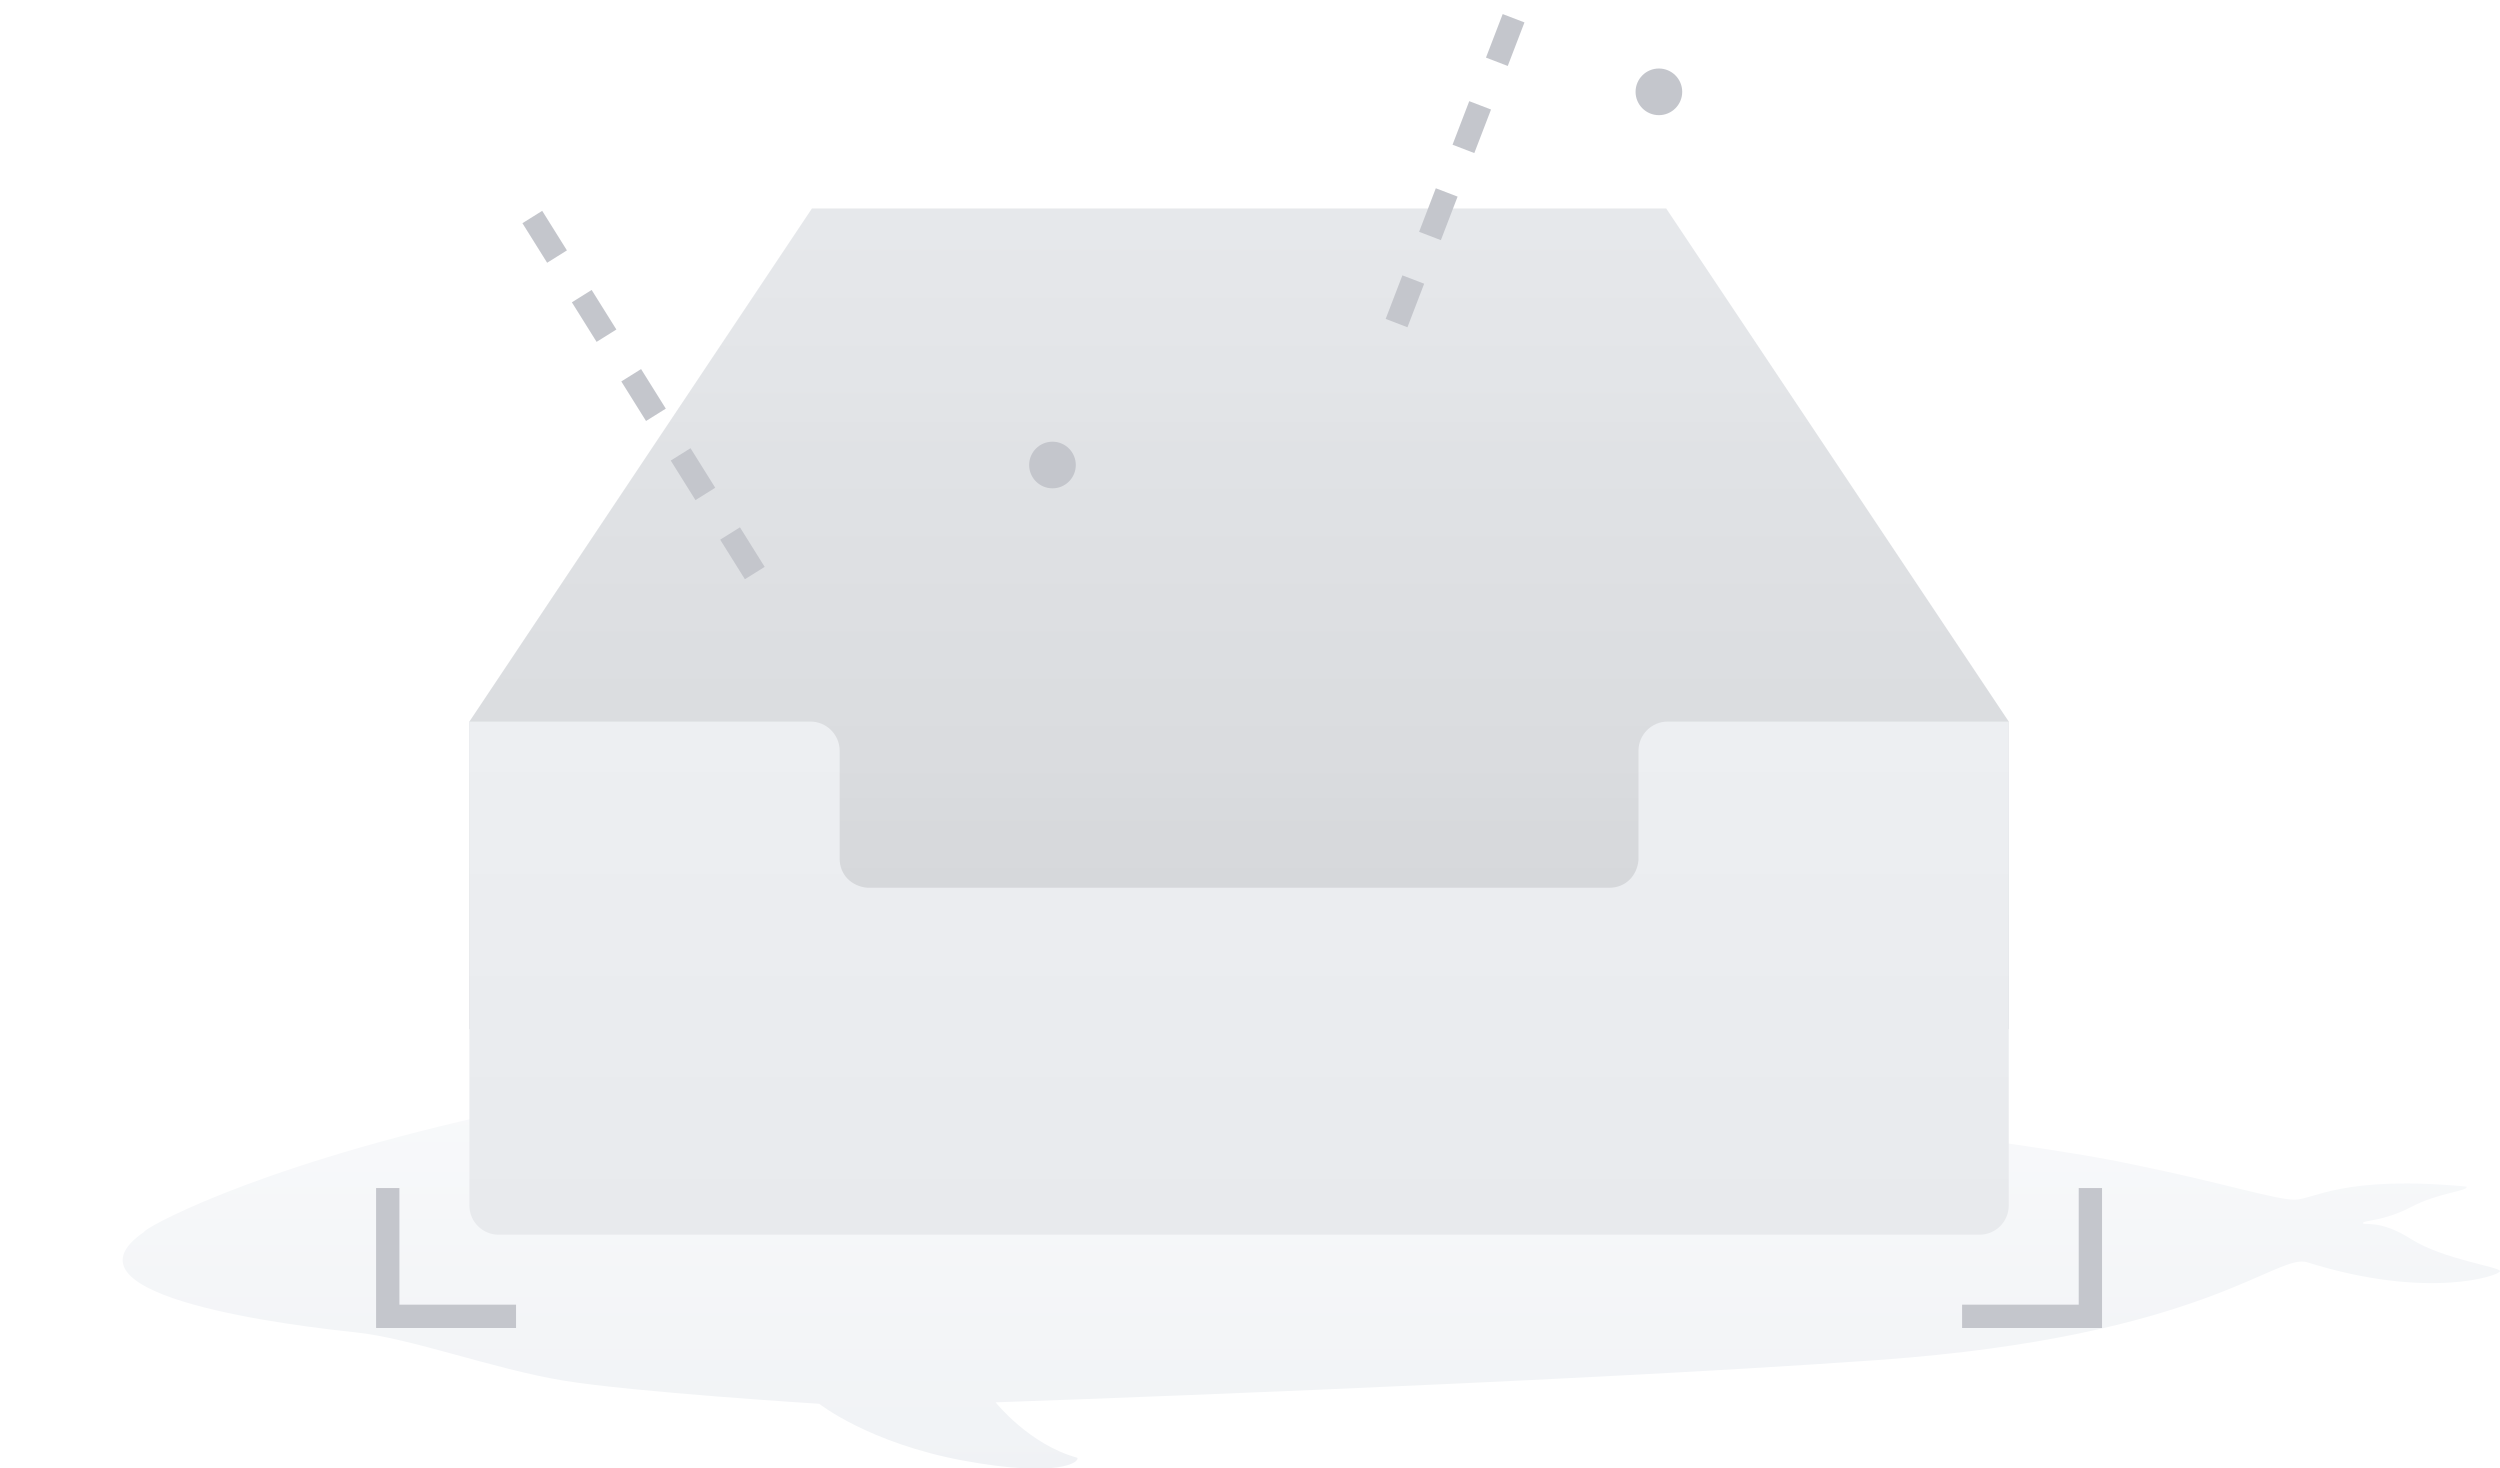
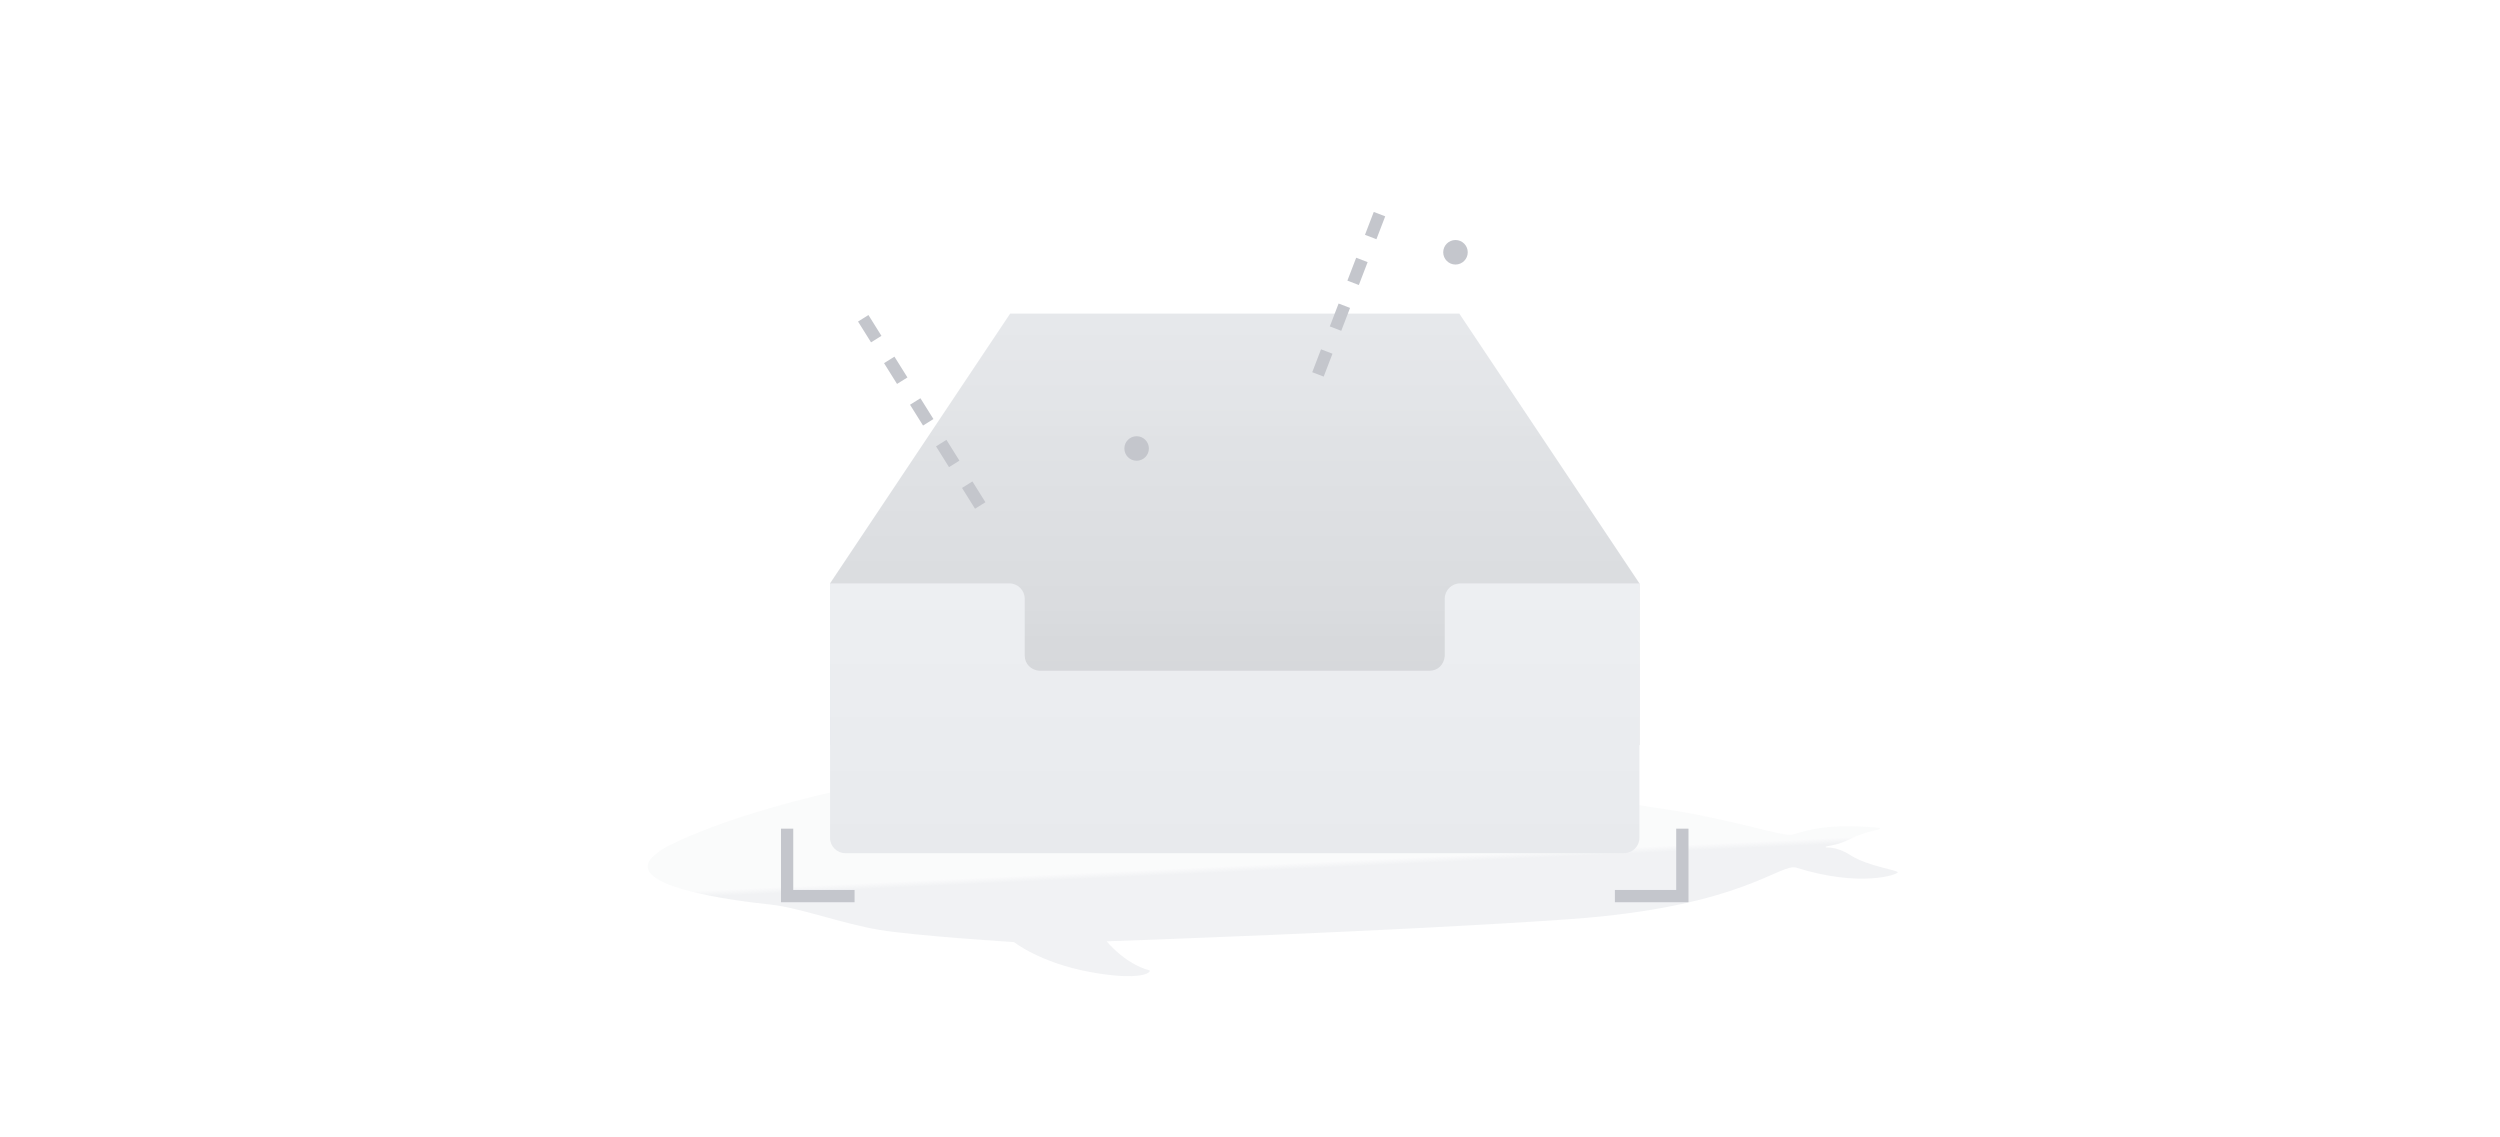
- <svg xmlns="http://www.w3.org/2000/svg" version="1.1" id="图层_3" x="0px" y="0px" viewBox="0 0 171.5 100.7" style="enable-background:new 0 0 171.5 100.7;" xml:space="preserve">
-   <style type="text/css">
- 	.st0{fill:url(#Fill-1_2_);}
- 	.st1{fill:url(#路径-3_2_);}
- 	.st2{fill:url(#形状结合_1_);}
- 	.st3{fill:#C4C6CC;}
- </style>
-   <g id="页面-1_1_">
-     <g id="画板_1_" transform="translate(-264, -328)">
-       <g id="内容为空" transform="translate(264, 327)">
-         <linearGradient id="Fill-1_2_" gradientUnits="userSpaceOnUse" x1="256.942" y1="-90.852" x2="256.942" y2="-89.621" gradientTransform="matrix(163.086 0 0 28.8496 -41813.715 2687.93)">
-           <stop offset="0" style="stop-color:#FBFCFD" />
-           <stop offset="1" style="stop-color:#F0F2F5" />
-         </linearGradient>
-         <path id="Fill-1_1_" class="st0" d="M33,77.6c16.3-3.7,39.7-5.3,55.6-4.5s29.1,3.6,30,2.9c3.2-2.1,10-3,9.6-2.2     c-0.3,0.8-4.7,3.4-3.3,3.8c1.4,0.4,15.6,2,21.5,3.3c5.9,1.2,9.7,2.4,11,2.4s3.3-1.7,11.8-0.9c0.2,0.3-1.9,0.4-3.8,1.4     s-3.3,0.9-3.3,1.1s1.1-0.3,3.3,1.1c2.2,1.4,6.1,1.9,6.1,2.2s-4.9,2-13.2-0.6c-2.1-0.7-7,5.1-29.5,6.7     c-22.5,1.6-60.5,2.9-60.5,2.9s2.3,2.9,5.6,3.8c0.2,0.3-1.3,1.4-7.8,0.2s-9.9-3.9-9.9-3.9s-12.8-0.8-17.6-1.6s-10.4-2.9-14.2-3.3     C20.6,92,3.3,90,9.9,85.5C9.7,85.4,16.7,81.3,33,77.6z" />
-         <linearGradient id="路径-3_2_" gradientUnits="userSpaceOnUse" x1="256.108" y1="-89.153" x2="256.108" y2="-88.217" gradientTransform="matrix(105.6 0 0 56.3 -26959.981 5035.274)">
-           <stop offset="0" style="stop-color:#E6E8EB;stop-opacity:0.992" />
-           <stop offset="1" style="stop-color:#D4D6D9" />
-         </linearGradient>
-         <polygon id="路径-3_1_" class="st1" points="32.2,50.5 55.7,15.3 114.3,15.3 137.8,50.5 137.8,71.6 32.2,71.6    " />
-         <linearGradient id="形状结合_1_" gradientUnits="userSpaceOnUse" x1="256.108" y1="-90.097" x2="256.108" y2="-89.105" gradientTransform="matrix(105.6 0 0 35.2 -26959.981 3221.889)">
-           <stop offset="0" style="stop-color:#EDEFF2" />
-           <stop offset="1" style="stop-color:#E8EAED" />
-         </linearGradient>
-         <path id="形状结合_5_" class="st2" d="M57.6,85.7H34.2c-1.1,0-2-0.9-2-2V50.5h23.4c1.1,0,2,0.9,2,2v7.4c0,1.1,0.8,1.9,1.9,2     h0.1h50.8c1.1,0,1.9-0.8,2-1.9v-0.1v-7.4c0-1.1,0.9-2,2-2h23.4v33.2c0,1.1-0.9,2-2,2h-23.4H57.6z" />
-         <polygon id="形状结合_4_" class="st3" points="27.4,82.5 27.4,90.5 35.4,90.5 35.4,92.1 25.8,92.1 25.8,82.5    " />
-         <polygon id="形状结合备份_1_" class="st3" points="134.6,90.5 142.6,90.5 142.6,82.5 144.2,82.5 144.2,92.1 134.6,92.1         " />
-         <g id="编组-4_1_" transform="translate(91.65846, 11.92634) rotate(21) translate(-91.65846, -11.92634) translate(90.15846, -0.073658)">
-           <rect id="矩形_1_" x="7.8" y="-0.5" transform="matrix(1.090938e-05 1 -1 1.090938e-05 9.6971 -9.1945)" class="st3" width="3.2" height="1.6" />
-           <rect id="矩形备份-6" x="7.8" y="5.9" transform="matrix(1.090938e-05 1 -1 1.090938e-05 16.0969 -2.7944)" class="st3" width="3.2" height="1.6" />
-           <rect id="矩形备份-7" x="7.8" y="12.3" transform="matrix(1.090938e-05 1 -1 1.090938e-05 22.4969 3.6053)" class="st3" width="3.2" height="1.6" />
-           <rect id="矩形备份-8" x="7.8" y="18.7" transform="matrix(1.090938e-05 1 -1 1.090938e-05 28.897 10.0052)" class="st3" width="3.2" height="1.6" />
-         </g>
-         <g id="编组-3_1_" transform="translate(36.136, 27.22695) rotate(-32) translate(-36.136, -27.22695) translate(34.636, 12.72695)">
-           <rect id="矩形_2_" x="7" y="5.1" transform="matrix(-1 1.075266e-05 -1.075266e-05 -1 15.6318 13.3853)" class="st3" width="1.6" height="3.2" />
-           <rect id="矩形备份-2" x="7" y="11.5" transform="matrix(-1 1.075266e-05 -1.075266e-05 -1 15.6326 26.1853)" class="st3" width="1.6" height="3.2" />
-           <rect id="矩形备份-3" x="7" y="17.9" transform="matrix(-1 1.075266e-05 -1.075266e-05 -1 15.6325 38.9857)" class="st3" width="1.6" height="3.2" />
-           <rect id="矩形备份-4" x="7" y="24.3" transform="matrix(-1 1.075266e-05 -1.075266e-05 -1 15.6323 51.7854)" class="st3" width="1.6" height="3.2" />
-           <rect id="矩形备份-5" x="7" y="30.7" transform="matrix(-1 1.075266e-05 -1.075266e-05 -1 15.6323 64.5853)" class="st3" width="1.6" height="3.2" />
-         </g>
-         <circle id="椭圆形_1_" class="st3" cx="113.8" cy="7.3" r="1.6" />
-         <circle id="椭圆形备份_1_" class="st3" cx="72.2" cy="32.9" r="1.6" />
-       </g>
+ <svg xmlns="http://www.w3.org/2000/svg" viewBox="0 0 440 200" class="design-iconfont">
+   <defs>
+     <linearGradient x1="51.945%" y1="48.761%" x2="52.604%" y2="51.247%" id="vc01gi4os__xu5bzhcfea">
+       <stop stop-color="#E8EAED" stop-opacity=".2" offset="0%" />
+       <stop stop-color="#E8EAED" stop-opacity=".6" offset="100%" />
+     </linearGradient>
+     <linearGradient x1="50.001%" y1="1.17%" x2="50.001%" y2="94.81%" id="vc01gi4os__56rv0rchgb">
+       <stop stop-color="#E6E8EB" stop-opacity=".992" offset="0%" />
+       <stop stop-color="#D4D6D9" offset="100%" />
+     </linearGradient>
+     <linearGradient x1="50.001%" y1=".012%" x2="50.001%" y2="99.222%" id="vc01gi4os__ha186j0dec">
+       <stop stop-color="#EDEFF2" offset="0%" />
+       <stop stop-color="#E8EAED" offset="100%" />
+     </linearGradient>
+   </defs>
+   <g fill="none" fill-rule="evenodd">
+     <path d="M33.166,103.234 C55.154,98.242 86.721,96.084 108.169,97.163 C129.618,98.242 147.425,102.019 148.639,101.075 C152.956,98.242 162.129,97.028 161.589,98.107 C161.184,99.187 155.249,102.694 157.137,103.234 C159.026,103.773 178.182,105.931 186.141,107.685 C194.1,109.304 199.226,110.923 200.979,110.923 C202.733,110.923 205.431,108.629 216.897,109.709 C217.167,110.113 214.334,110.248 211.771,111.597 C209.208,112.946 207.32,112.811 207.32,113.081 C207.32,113.351 208.803,112.676 211.771,114.565 C214.739,116.454 220,117.128 220,117.533 C220,117.937 213.39,120.231 202.193,116.723 C199.361,115.779 192.751,123.603 162.398,125.762 C132.046,127.92 80.785,129.674 80.785,129.674 C80.785,129.674 83.888,133.586 88.339,134.8 C88.609,135.204 86.586,136.688 77.817,135.069 C69.049,133.451 64.462,129.808 64.462,129.808 C64.462,129.808 47.195,128.729 40.72,127.65 C34.245,126.571 26.691,123.738 21.565,123.198 C16.439,122.659 -6.899,119.961 2.005,113.89 C1.735,113.756 11.178,108.225 33.166,103.234 Z" fill="url(#vc01gi4os__xu5bzhcfea)" transform="translate(114 36)" />
+     <path fill="url(#vc01gi4os__56rv0rchgb)" fill-rule="nonzero" d="M32.087 66.676L63.788 19.192 142.838 19.192 174.539 66.676 174.539 95.14 32.087 95.14z" transform="translate(114 36)" />
+     <path d="M66.351,114.16 L34.785,114.16 C33.301,114.16 32.087,112.946 32.087,111.462 L32.087,66.676 L63.653,66.676 C65.137,66.676 66.351,67.89 66.351,69.374 L66.351,79.357 C66.351,80.84 67.43,81.92 68.914,82.055 L69.049,82.055 L137.577,82.055 C139.061,82.055 140.14,80.975 140.275,79.491 L140.275,79.357 L140.275,69.374 C140.275,67.89 141.489,66.676 142.973,66.676 L174.539,66.676 L174.539,111.462 C174.539,112.946 173.325,114.16 171.841,114.16 L140.275,114.16 L66.351,114.16 Z" fill="url(#vc01gi4os__ha186j0dec)" fill-rule="nonzero" transform="translate(114 36)" />
+     <path fill="#C4C6CC" fill-rule="nonzero" d="M25.612 109.844L25.612 120.635 36.404 120.635 36.404 122.794 23.453 122.794 23.453 109.844z" transform="translate(114 36)" />
+     <path fill="#C4C6CC" fill-rule="nonzero" d="M170.223 120.635L181.014 120.635 181.014 109.844 183.173 109.844 183.173 122.794 170.223 122.794z" transform="translate(114 36)" />
+     <g fill="#C4C6CC" fill-rule="nonzero">
+       <path transform="rotate(111 109.4083 104.0083)" d="M-0.308 2.174L4.009 2.174 4.009 4.333 -0.308 4.333z" />
+       <path transform="rotate(111 108.0581 111.2919)" d="M-0.308 10.808L4.009 10.808 4.009 12.966 -0.308 12.966z" />
+       <path transform="rotate(111 106.7083 118.5753)" d="M-0.308 19.441L4.009 19.441 4.009 21.6 -0.308 21.6z" />
+       <path transform="rotate(111 105.3585 125.8589)" d="M-0.308 28.075L4.009 28.075 4.009 30.233 -0.308 30.233z" />
    </g>
+     <g fill="#C4C6CC" fill-rule="nonzero">
+       <path transform="rotate(148 69.52371 51.76831)" d="M0.812 0.177L2.971 0.177 2.971 4.494 0.812 4.494z" />
+       <path transform="rotate(148 71.99979 60.40166)" d="M0.813 8.811L2.971 8.811 2.971 13.127 0.813 13.127z" />
+       <path transform="rotate(148 74.47541 69.03544)" d="M0.813 17.444L2.971 17.444 2.971 21.761 0.813 21.761z" />
+       <path transform="rotate(148 76.95074 77.66872)" d="M0.812 26.078L2.971 26.078 2.971 30.394 0.812 30.394z" />
+       <path transform="rotate(148 79.42629 86.30223)" d="M0.812 34.711L2.971 34.711 2.971 39.028 0.812 39.028z" />
+     </g>
+     <path fill="#C4C6CC" fill-rule="nonzero" d="M142.164 6.242A2.158 2.158 0 1 0 142.164 10.559A2.158 2.158 0 1 0 142.164 6.242Z" transform="translate(114 36)" />
+     <path fill="#C4C6CC" fill-rule="nonzero" d="M86.046 40.776A2.158 2.158 0 1 0 86.046 45.092A2.158 2.158 0 1 0 86.046 40.776Z" transform="translate(114 36)" />
  </g>
</svg>
